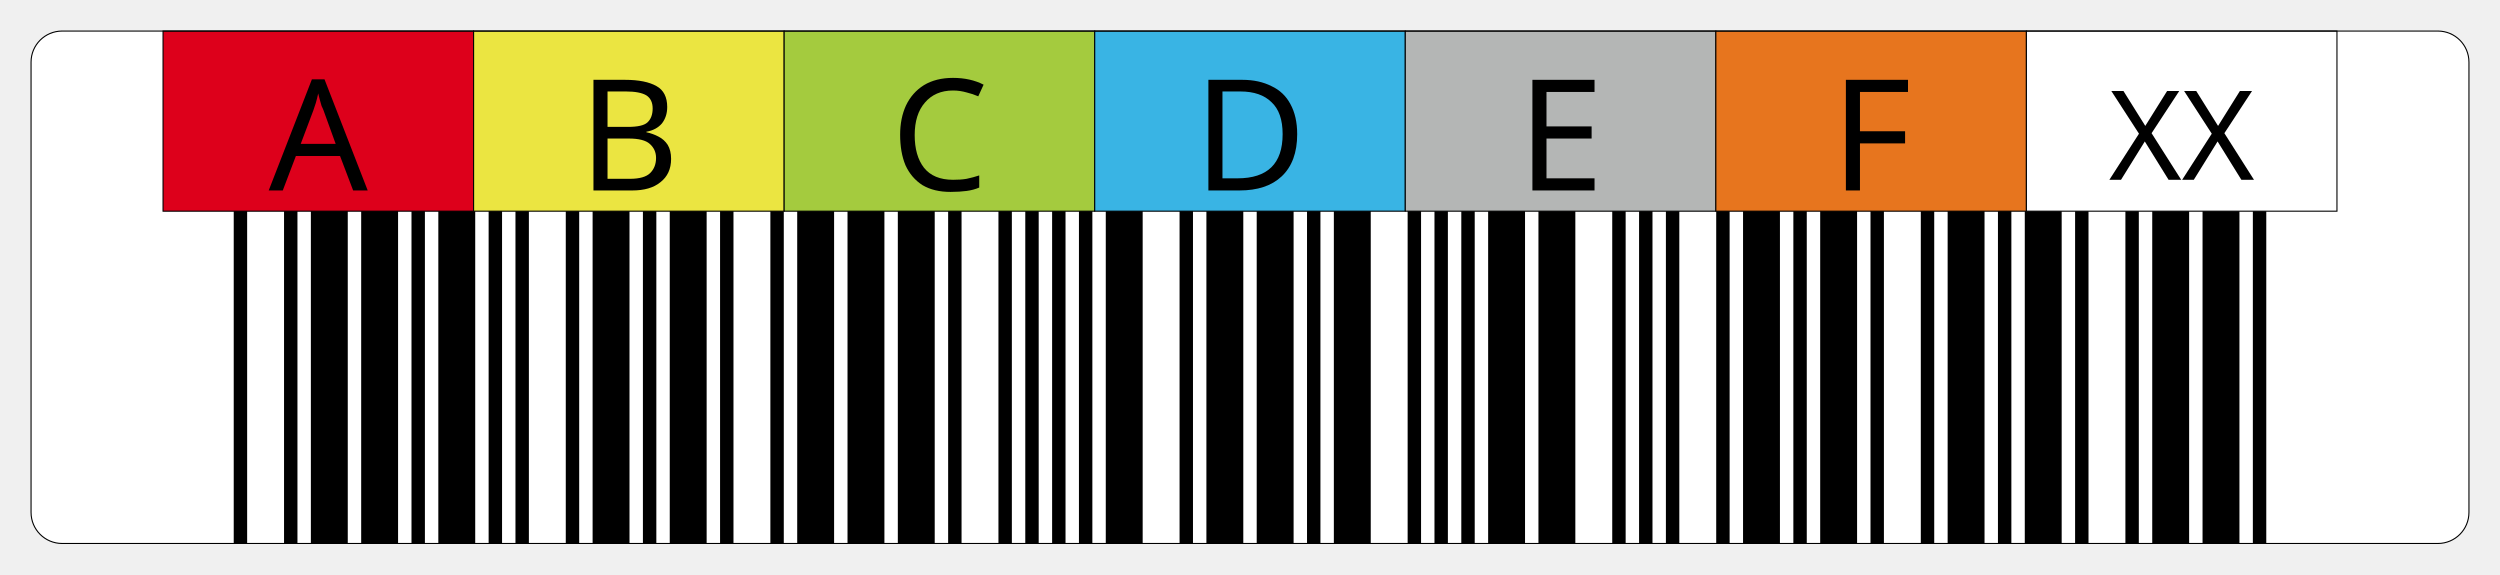
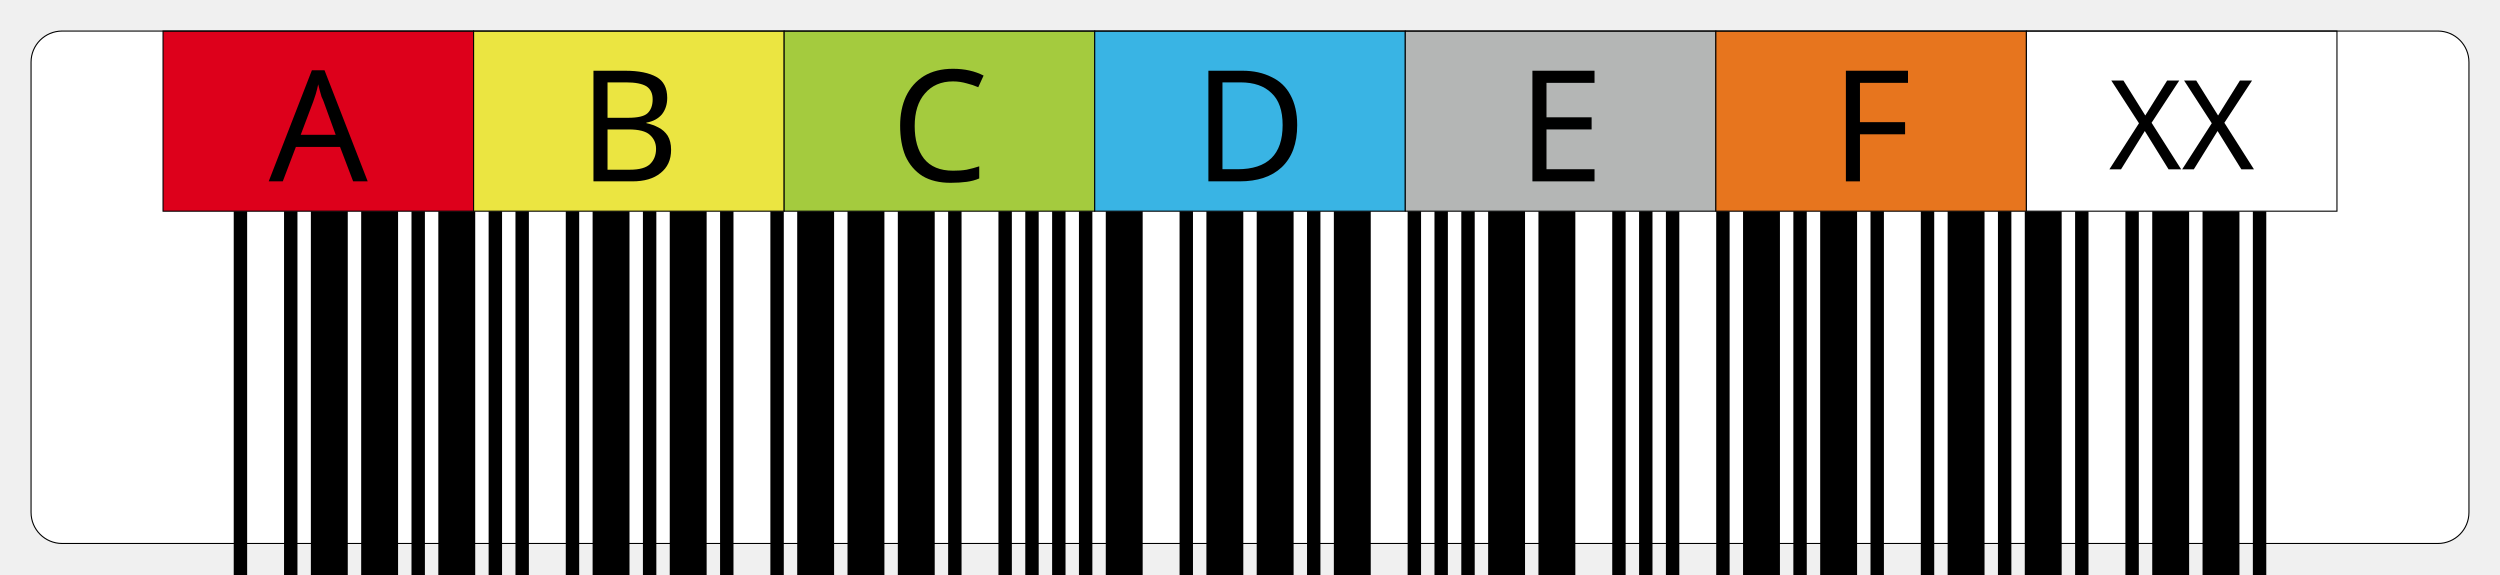
<svg xmlns="http://www.w3.org/2000/svg" width="80.5mm" height="18.5mm" viewBox="0 0 80.5 18.5" preserveAspectRatio="none" font-family="sans-serif">
  <defs>
-     <svg id="42" width="6.588mm" height="11.7mm">
-       <rect width="0.432" height="11.7" x="0.216" />
-       <rect width="0.432" height="11.7" x="1.836" />
-       <rect width="1.188" height="11.7" x="2.700" />
-       <rect width="1.188" height="11.7" x="4.320" />
-       <rect width="0.432" height="11.7" x="5.940" />
+     <svg id="42" width="6.588" height="10.7">
+       <rect width="0.432" height="100%" x="0.216" />
+       <rect width="0.432" height="100%" x="1.836" />
+       <rect width="1.188" height="100%" x="2.700" />
+       <rect width="1.188" height="100%" x="4.320" />
+       <rect width="0.432" height="100%" x="5.940" />
    </svg>
-     <svg id="65" width="6.588mm" height="11.7mm">
-       <rect width="1.188" height="11.7" x="0.216" />
-       <rect width="0.432" height="11.7" x="1.836" />
-       <rect width="0.432" height="11.7" x="2.700" />
-       <rect width="0.432" height="11.7" x="4.320" />
-       <rect width="1.188" height="11.7" x="5.184" />
+     <svg id="65" width="6.588" height="10.7">
+       <rect width="1.188" height="100%" x="0.216" />
+       <rect width="0.432" height="100%" x="1.836" />
+       <rect width="0.432" height="100%" x="2.700" />
+       <rect width="0.432" height="100%" x="4.320" />
+       <rect width="1.188" height="100%" x="5.184" />
    </svg>
-     <svg id="66" width="6.588mm" height="11.7mm">
-       <rect width="0.432" height="11.7" x="0.216" />
-       <rect width="1.188" height="11.7" x="1.080" />
-       <rect width="0.432" height="11.7" x="2.700" />
-       <rect width="0.432" height="11.7" x="4.320" />
-       <rect width="1.188" height="11.7" x="5.184" />
+     <svg id="66" width="6.588" height="10.7">
+       <rect width="0.432" height="100%" x="0.216" />
+       <rect width="1.188" height="100%" x="1.080" />
+       <rect width="0.432" height="100%" x="2.700" />
+       <rect width="0.432" height="100%" x="4.320" />
+       <rect width="1.188" height="100%" x="5.184" />
    </svg>
-     <svg id="67" width="6.588mm" height="11.7mm">
-       <rect width="1.188" height="11.7" x="0.216" />
-       <rect width="1.188" height="11.7" x="1.836" />
-       <rect width="0.432" height="11.7" x="3.456" />
-       <rect width="0.432" height="11.7" x="5.076" />
-       <rect width="0.432" height="11.7" x="5.940" />
+     <svg id="67" width="6.588" height="10.7">
+       <rect width="1.188" height="100%" x="0.216" />
+       <rect width="1.188" height="100%" x="1.836" />
+       <rect width="0.432" height="100%" x="3.456" />
+       <rect width="0.432" height="100%" x="5.076" />
+       <rect width="0.432" height="100%" x="5.940" />
    </svg>
-     <svg id="68" width="6.588mm" height="11.7mm">
-       <rect width="0.432" height="11.7" x="0.216" />
-       <rect width="0.432" height="11.7" x="1.080" />
-       <rect width="1.188" height="11.7" x="1.944" />
-       <rect width="0.432" height="11.7" x="4.320" />
-       <rect width="1.188" height="11.7" x="5.184" />
+     <svg id="68" width="6.588" height="10.7">
+       <rect width="0.432" height="100%" x="0.216" />
+       <rect width="0.432" height="100%" x="1.080" />
+       <rect width="1.188" height="100%" x="1.944" />
+       <rect width="0.432" height="100%" x="4.320" />
+       <rect width="1.188" height="100%" x="5.184" />
    </svg>
-     <svg id="69" width="6.588mm" height="11.7mm">
-       <rect width="1.188" height="11.7" x="0.216" />
-       <rect width="0.432" height="11.7" x="1.836" />
-       <rect width="1.188" height="11.7" x="2.700" />
-       <rect width="0.432" height="11.7" x="5.076" />
-       <rect width="0.432" height="11.7" x="5.940" />
+     <svg id="69" width="6.588" height="10.7">
+       <rect width="1.188" height="100%" x="0.216" />
+       <rect width="0.432" height="100%" x="1.836" />
+       <rect width="1.188" height="100%" x="2.700" />
+       <rect width="0.432" height="100%" x="5.076" />
+       <rect width="0.432" height="100%" x="5.940" />
    </svg>
-     <svg id="70" width="6.588mm" height="11.7mm">
-       <rect width="0.432" height="11.7" x="0.216" />
-       <rect width="1.188" height="11.7" x="1.080" />
-       <rect width="1.188" height="11.7" x="2.700" />
-       <rect width="0.432" height="11.7" x="5.076" />
-       <rect width="0.432" height="11.7" x="5.940" />
+     <svg id="70" width="6.588" height="10.7">
+       <rect width="0.432" height="100%" x="0.216" />
+       <rect width="1.188" height="100%" x="1.080" />
+       <rect width="1.188" height="100%" x="2.700" />
+       <rect width="0.432" height="100%" x="5.076" />
+       <rect width="0.432" height="100%" x="5.940" />
    </svg>
-     <svg id="88" width="6.588mm" height="11.7mm">
-       <rect width="0.432" height="11.7" x="0.216" />
-       <rect width="0.432" height="11.7" x="1.836" />
-       <rect width="1.188" height="11.7" x="2.700" />
-       <rect width="0.432" height="11.7" x="4.320" />
-       <rect width="1.188" height="11.7" x="5.184" />
+     <svg id="88" width="6.588" height="10.7">
+       <rect width="0.432" height="100%" x="0.216" />
+       <rect width="0.432" height="100%" x="1.836" />
+       <rect width="1.188" height="100%" x="2.700" />
+       <rect width="0.432" height="100%" x="4.320" />
+       <rect width="1.188" height="100%" x="5.184" />
    </svg>
    <rect id="t" width="10" height="5.8" x="0" y="0" rx="0" ry="0" stroke="#000" stroke-width="0.035" />
    <rect id="b" width="78.5" height="16.5" x="1" y="1" rx="1" ry="1" />
  </defs>
  <use href="#b" fill="#FFF" />
-   <use href="#42" transform="translate(7.310 5.8) scale(1)" />
-   <use href="#65" transform="translate(13.898 5.8) scale(1)" />
-   <use href="#66" transform="translate(20.486 5.8) scale(1)" />
-   <use href="#67" transform="translate(27.074 5.8) scale(1)" />
-   <use href="#68" transform="translate(33.662 5.8) scale(1)" />
-   <use href="#69" transform="translate(40.250 5.8) scale(1)" />
-   <use href="#70" transform="translate(46.838 5.8) scale(1)" />
-   <use href="#88" transform="translate(53.426 5.8) scale(1)" />
-   <use href="#88" transform="translate(60.014 5.8) scale(1)" />
-   <use href="#42" transform="translate(66.602 5.8) scale(1)" />
+   <use href="#42" transform="translate(7.310 6.800) scale(1)" />
+   <use href="#65" transform="translate(13.898 6.800) scale(1)" />
+   <use href="#66" transform="translate(20.486 6.800) scale(1)" />
+   <use href="#67" transform="translate(27.074 6.800) scale(1)" />
+   <use href="#68" transform="translate(33.662 6.800) scale(1)" />
+   <use href="#69" transform="translate(40.250 6.800) scale(1)" />
+   <use href="#70" transform="translate(46.838 6.800) scale(1)" />
+   <use href="#88" transform="translate(53.426 6.800) scale(1)" />
+   <use href="#88" transform="translate(60.014 6.800) scale(1)" />
+   <use href="#42" transform="translate(66.602 6.800) scale(1)" />
  <g transform="translate(5.250 1)">
    <use href="#t" fill="#DD001B" />
-     <text x="5" y="3.4" dominant-baseline="middle" text-anchor="middle" transform="rotate(0 5 3.4)" font-size="5">A</text>
+     <text x="5" y="2.9" dominant-baseline="central" text-anchor="middle" transform="rotate(0 5 2.9)" font-size="5">A</text>
  </g>
  <g transform="translate(15.250 1)">
    <use href="#t" fill="#EBE541" />
-     <text x="5" y="3.4" dominant-baseline="middle" text-anchor="middle" transform="rotate(0 5 3.4)" font-size="5">B</text>
+     <text x="5" y="2.9" dominant-baseline="central" text-anchor="middle" transform="rotate(0 5 2.9)" font-size="5">B</text>
  </g>
  <g transform="translate(25.250 1)">
    <use href="#t" fill="#A4CB3E" />
-     <text x="5" y="3.4" dominant-baseline="middle" text-anchor="middle" transform="rotate(0 5 3.4)" font-size="5">C</text>
+     <text x="5" y="2.9" dominant-baseline="central" text-anchor="middle" transform="rotate(0 5 2.9)" font-size="5">C</text>
  </g>
  <g transform="translate(35.250 1)">
    <use href="#t" fill="#39B4E4" />
-     <text x="5" y="3.4" dominant-baseline="middle" text-anchor="middle" transform="rotate(0 5 3.4)" font-size="5">D</text>
+     <text x="5" y="2.9" dominant-baseline="central" text-anchor="middle" transform="rotate(0 5 2.9)" font-size="5">D</text>
  </g>
  <g transform="translate(45.250 1)">
    <use href="#t" fill="#B4B6B5" />
-     <text x="5" y="3.4" dominant-baseline="middle" text-anchor="middle" transform="rotate(0 5 3.4)" font-size="5">E</text>
+     <text x="5" y="2.9" dominant-baseline="central" text-anchor="middle" transform="rotate(0 5 2.9)" font-size="5">E</text>
  </g>
  <g transform="translate(55.250 1)">
    <use href="#t" fill="#E7751E" />
-     <text x="5" y="3.4" dominant-baseline="middle" text-anchor="middle" transform="rotate(0 5 3.4)" font-size="5">F</text>
+     <text x="5" y="2.9" dominant-baseline="central" text-anchor="middle" transform="rotate(0 5 2.9)" font-size="5">F</text>
  </g>
  <g transform="translate(65.250 1)">
    <use href="#t" fill="#FFF" />
-     <text x="5" y="3.4" dominant-baseline="middle" text-anchor="middle" transform="rotate(0 5 3.4)" font-size="4">XX</text>
+     <text x="5" y="2.9" dominant-baseline="central" text-anchor="middle" transform="rotate(0 5 2.9)" font-size="4">XX</text>
  </g>
  <use href="#b" fill="none" stroke="#000" stroke-width="0.035" />
</svg>
